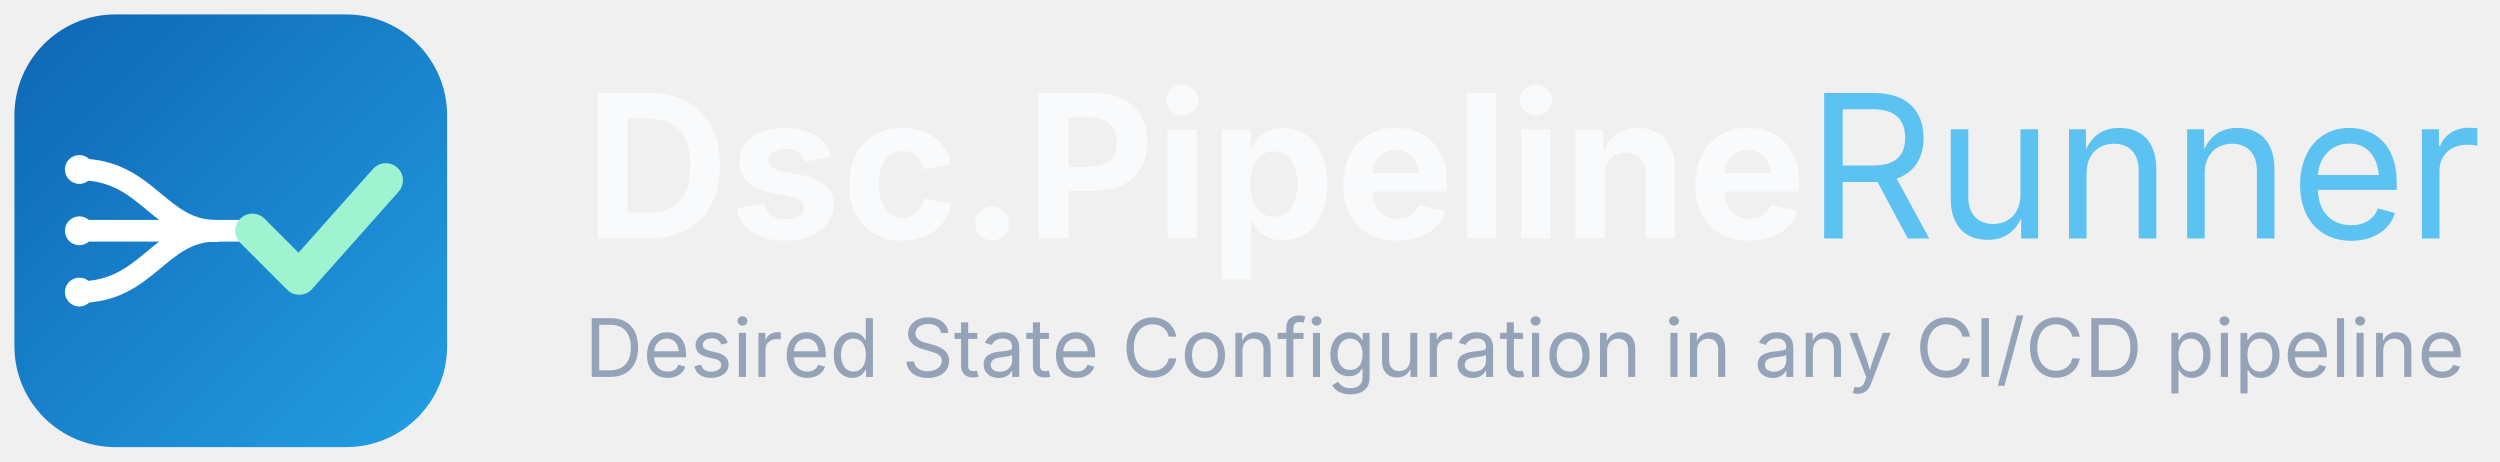
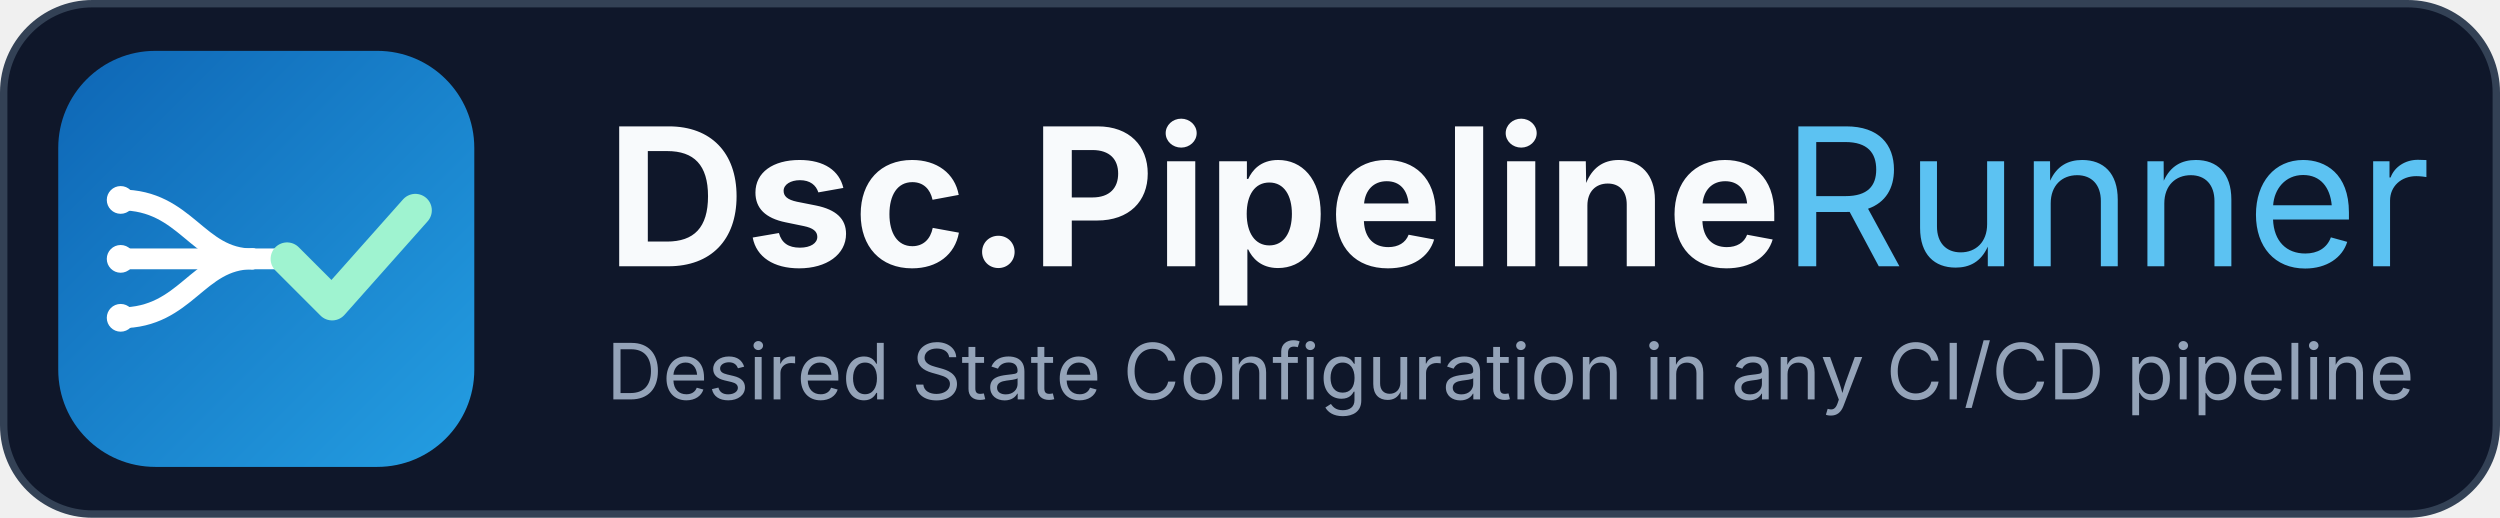
- <svg xmlns="http://www.w3.org/2000/svg" viewBox="0 0 650 120" width="650" height="120" role="img" aria-labelledby="t d">
+ <svg xmlns="http://www.w3.org/2000/svg" viewBox="-12 -10 676 140" width="676" height="140" role="img" aria-labelledby="t d">
+   <rect x="-11" y="-9" width="674" height="138" rx="24" fill="#0f172a" stroke="#334155" stroke-width="2" />
  <svg x="0" y="0" width="120" height="120" viewBox="0 0 256 256">
    <defs>
      <linearGradient id="tile" x1="0" y1="0" x2="1" y2="1">
        <stop offset="0" stop-color="#0e66b5" />
        <stop offset="1" stop-color="#249ee2" />
      </linearGradient>
    </defs>
    <rect x="8" y="8" width="240" height="240" rx="56" fill="url(#tile)" />
    <g fill="none" stroke="#ffffff" stroke-width="12" stroke-linecap="round" stroke-linejoin="round">
      <path d="M44 94 C 82 94, 88 128, 120 128" />
      <path d="M44 128 L 120 128" />
      <path d="M44 162 C 82 162, 88 128, 120 128" />
      <path d="M120 128 L 142 128" />
    </g>
    <g fill="#ffffff">
      <circle cx="44" cy="94" r="8" />
      <circle cx="44" cy="128" r="8" />
      <circle cx="44" cy="162" r="8" />
    </g>
    <path d="M140 128 L 166 154 L 214 100" fill="none" stroke="#9ff3d0" stroke-width="19" stroke-linecap="round" stroke-linejoin="round" />
  </svg>
  <path fill="#f8fafc" d="M168.73 62C180.23 62 187.17 54.89 187.17 43.06C187.17 31.28 180.23 24.17 168.86 24.17L155.43 24.17L155.43 62ZM163.17 55.32L163.17 30.85L168.40 30.85C175.64 30.85 179.45 34.60 179.45 43.06C179.45 51.56 175.64 55.32 168.35 55.32ZM204.08 62.56C211.52 62.56 216.77 58.83 216.77 53.24C216.77 49.20 214.13 46.69 208.65 45.57L203.54 44.56C200.85 44.00 199.89 43.01 199.89 41.59C199.89 39.88 201.82 38.72 204.30 38.72C207.07 38.72 208.67 40.09 209.28 42.02L216.04 40.82C214.97 36.20 210.93 33.26 204.20 33.26C197.02 33.26 192.27 36.61 192.27 42.07C192.27 46.31 194.96 49 200.45 50.12L205.35 51.13C207.83 51.64 209.00 52.55 209.00 54.05C209.00 55.75 207.20 56.97 204.30 56.97C201.18 56.97 199.35 55.68 198.62 53.01L191.53 54.23C192.52 59.51 197.22 62.56 204.08 62.56ZM234.62 62.56C241.43 62.56 246.22 58.88 247.29 52.91L240.21 51.62C239.60 54.69 237.64 56.57 234.70 56.57C230.63 56.57 228.50 52.99 228.50 47.91C228.50 42.78 230.63 39.25 234.70 39.25C237.64 39.25 239.52 41.08 240.16 44.02L247.24 42.70C246.17 36.86 241.35 33.26 234.62 33.26C226.06 33.26 220.73 39.15 220.73 47.93C220.73 56.67 226.06 62.56 234.62 62.56ZM257.96 62.48C260.44 62.48 262.35 60.58 262.35 58.12C262.35 55.65 260.44 53.75 257.96 53.75C255.47 53.75 253.56 55.65 253.56 58.12C253.56 60.58 255.47 62.48 257.96 62.48ZM270.07 62L277.81 62L277.81 49.63L284.64 49.63C293.35 49.63 298.35 44.43 298.35 36.94C298.35 29.50 293.43 24.17 284.82 24.17L270.07 24.17ZM277.81 43.39L277.81 30.57L283.37 30.57C288.12 30.57 290.35 33.13 290.35 36.94C290.35 40.75 288.12 43.39 283.40 43.39ZM303.58 62L311.20 62L311.20 33.61L303.58 33.61ZM307.39 29.91C309.68 29.91 311.58 28.18 311.58 26.00C311.58 23.84 309.68 22.09 307.39 22.09C305.08 22.09 303.20 23.84 303.20 26.00C303.20 28.18 305.08 29.91 307.39 29.91ZM317.67 72.61L325.29 72.61L325.29 57.46L325.52 57.46C326.59 59.74 328.92 62.48 333.57 62.48C340.12 62.48 345.12 57.30 345.12 47.86C345.12 38.16 339.92 33.26 333.62 33.26C328.79 33.26 326.56 36.13 325.52 38.39L325.16 38.39L325.16 33.61L317.67 33.61ZM331.23 56.36C327.35 56.36 325.11 52.96 325.11 47.83C325.11 42.68 327.32 39.35 331.23 39.35C335.22 39.35 337.33 42.86 337.33 47.83C337.33 52.83 335.19 56.36 331.23 56.36ZM363.28 62.56C369.88 62.56 374.40 59.49 375.79 54.76L368.89 53.47C368.07 55.65 366.07 56.82 363.40 56.82C359.57 56.82 356.98 54.43 356.80 49.79L376.22 49.79L376.22 47.65C376.22 37.96 370.31 33.26 362.89 33.26C354.59 33.26 349.26 39.20 349.26 47.96C349.26 56.92 354.59 62.56 363.28 62.56ZM356.85 45.01C357.16 41.51 359.34 39.00 362.97 39.00C366.50 39.00 368.51 41.31 368.89 45.01ZM389.05 24.17L381.43 24.17L381.43 62L389.05 62ZM395.52 62L403.14 62L403.14 33.61L395.52 33.61ZM399.33 29.91C401.62 29.91 403.52 28.18 403.52 26.00C403.52 23.84 401.62 22.09 399.33 22.09C397.02 22.09 395.14 23.84 395.14 26.00C395.14 28.18 397.02 29.91 399.33 29.91ZM417.23 45.57C417.23 41.81 419.49 39.63 422.74 39.63C425.94 39.63 427.87 41.74 427.87 45.27L427.87 62L435.49 62L435.49 43.95C435.49 37.29 431.63 33.26 425.74 33.26C421.37 33.26 418.50 35.52 416.90 39.48L416.80 33.61L409.61 33.61L409.61 62L417.23 62ZM454.81 62.56C461.41 62.56 465.93 59.49 467.33 54.76L460.42 53.47C459.61 55.65 457.60 56.82 454.94 56.82C451.10 56.82 448.51 54.43 448.33 49.79L467.76 49.79L467.76 47.65C467.76 37.96 461.84 33.26 454.43 33.26C446.13 33.26 440.79 39.20 440.79 47.96C440.79 56.92 446.13 62.56 454.81 62.56ZM448.38 45.01C448.69 41.51 450.87 39.00 454.50 39.00C458.03 39.00 460.04 41.31 460.42 45.01Z" />
  <path fill="#5cc2f2" d="M474.28 62L479.11 62L479.11 47.32L487.26 47.32C487.56 47.32 487.84 47.32 488.15 47.30L496.02 62L501.60 62L493.12 46.44C497.90 44.76 500.13 40.88 500.13 35.85C500.13 29.09 496.07 24.17 487.23 24.17L474.28 24.17ZM479.11 43.03L479.11 28.41L486.98 28.41C493.00 28.41 495.33 31.35 495.33 35.85C495.33 40.29 493.00 43.03 487.03 43.03ZM516.81 62.36C520.54 62.36 523.64 60.83 525.50 56.69L525.50 62L529.91 62L529.91 33.61L525.32 33.61L525.32 50.63C525.32 55.47 522.25 58.24 518.18 58.24C514.22 58.24 511.76 55.63 511.76 51.26L511.76 33.61L507.19 33.61L507.19 51.64C507.19 58.83 511.07 62.36 516.81 62.36ZM542.51 44.99C542.51 40.14 545.58 37.37 549.67 37.37C553.63 37.37 556.07 39.99 556.07 44.35L556.07 62L560.64 62L560.64 43.97C560.64 36.79 556.78 33.26 551.04 33.26C547.23 33.26 544.18 34.86 542.36 38.87L542.33 33.61L537.94 33.61L537.94 62L542.51 62ZM573.23 44.99C573.23 40.14 576.30 37.37 580.39 37.37C584.35 37.37 586.79 39.99 586.79 44.35L586.79 62L591.36 62L591.36 43.97C591.36 36.79 587.50 33.26 581.76 33.26C577.95 33.26 574.91 34.86 573.08 38.87L573.05 33.61L568.66 33.61L568.66 62L573.23 62ZM611.32 62.61C617.13 62.61 621.37 59.69 622.69 55.40L618.27 54.18C617.21 57.07 614.69 58.55 611.34 58.55C606.31 58.55 602.86 55.30 602.63 49.36L623.15 49.36L623.15 47.45C623.15 36.96 616.80 33.26 610.78 33.26C603.04 33.26 598.01 39.33 598.01 48.04C598.01 56.77 603.09 62.61 611.32 62.61ZM602.66 45.50C602.94 41.15 605.91 37.32 610.78 37.32C615.46 37.32 618.07 40.67 618.50 45.50ZM629.70 62L634.27 62L634.27 44.23C634.27 40.39 637.27 37.63 641.35 37.63C642.57 37.63 643.82 37.83 644.10 37.88L644.10 33.28C643.56 33.26 642.45 33.21 641.79 33.21C638.41 33.21 635.46 35.11 634.42 37.98L634.12 37.98L634.12 33.61L629.70 33.61Z" />
  <path fill="#94a3b8" d="M158.61 98C163.27 98 165.90 95.11 165.90 90.33C165.90 85.59 163.27 82.72 158.81 82.72L153.85 82.72L153.85 98ZM155.79 96.28L155.79 84.44L158.68 84.44C162.21 84.44 164.02 86.66 164.02 90.33C164.02 94.04 162.21 96.28 158.49 96.28ZM173.59 98.25C175.94 98.25 177.66 97.07 178.19 95.33L176.40 94.84C175.97 96.01 174.96 96.61 173.60 96.61C171.57 96.61 170.18 95.29 170.09 92.89L178.37 92.89L178.37 92.12C178.37 87.89 175.81 86.39 173.38 86.39C170.25 86.39 168.22 88.84 168.22 92.36C168.22 95.89 170.27 98.25 173.59 98.25ZM170.10 91.33C170.21 89.58 171.41 88.03 173.38 88.03C175.27 88.03 176.32 89.39 176.50 91.33ZM184.92 98.25C187.60 98.25 189.44 96.78 189.44 94.77C189.44 93.20 188.46 92.17 186.38 91.67L184.65 91.26C183.31 90.95 182.72 90.47 182.72 89.62C182.72 88.67 183.75 87.96 185.11 87.96C186.59 87.96 187.23 88.76 187.55 89.58L189.22 89.15C188.70 87.54 187.46 86.39 185.10 86.39C182.66 86.39 180.85 87.77 180.85 89.74C180.85 91.35 181.85 92.37 183.93 92.86L185.84 93.31C186.97 93.58 187.52 94.10 187.52 94.89C187.52 95.84 186.49 96.63 184.89 96.63C183.52 96.63 182.59 96.06 182.26 94.80L180.51 95.22C180.92 97.20 182.56 98.25 184.92 98.25ZM192.10 98L193.95 98L193.95 86.54L192.10 86.54ZM193.04 84.66C193.74 84.66 194.33 84.12 194.33 83.44C194.33 82.76 193.74 82.22 193.04 82.22C192.34 82.22 191.75 82.76 191.75 83.44C191.75 84.12 192.34 84.66 193.04 84.66ZM197.19 98L199.03 98L199.03 90.82C199.03 89.27 200.24 88.16 201.90 88.16C202.39 88.16 202.89 88.24 203.00 88.26L203.00 86.40C202.79 86.39 202.34 86.37 202.07 86.37C200.71 86.37 199.52 87.14 199.10 88.30L198.97 88.30L198.97 86.54L197.19 86.54ZM209.91 98.25C212.26 98.25 213.97 97.07 214.51 95.33L212.72 94.84C212.29 96.01 211.28 96.61 209.92 96.61C207.89 96.61 206.50 95.29 206.41 92.89L214.69 92.89L214.69 92.12C214.69 87.89 212.13 86.39 209.70 86.39C206.57 86.39 204.54 88.84 204.54 92.36C204.54 95.89 206.59 98.25 209.91 98.25ZM206.42 91.33C206.53 89.58 207.73 88.03 209.70 88.03C211.59 88.03 212.64 89.39 212.82 91.33ZM221.63 98.25C223.82 98.25 224.59 96.86 224.97 96.23L225.17 96.23L225.17 98L226.96 98L226.96 82.72L225.11 82.72L225.11 88.37L224.97 88.37C224.59 87.77 223.88 86.39 221.64 86.39C218.78 86.39 216.78 88.67 216.78 92.30C216.78 95.95 218.77 98.25 221.63 98.25ZM221.91 96.60C219.77 96.60 218.66 94.69 218.66 92.28C218.66 89.90 219.74 88.04 221.91 88.04C224.02 88.04 225.13 89.75 225.13 92.28C225.13 94.83 223.99 96.60 221.91 96.60ZM241.22 98.27C244.75 98.27 246.77 96.34 246.77 93.84C246.77 90.99 244.08 90.06 242.44 89.61L240.91 89.19C239.79 88.88 238.00 88.32 238.00 86.72C238.00 85.29 239.31 84.24 241.29 84.24C243.11 84.24 244.48 85.09 244.65 86.58L246.56 86.58C246.47 84.27 244.37 82.52 241.35 82.52C238.40 82.52 236.10 84.23 236.10 86.81C236.10 88.84 237.54 90.10 240.00 90.80L241.84 91.32C243.48 91.79 244.87 92.33 244.87 93.81C244.87 95.44 243.29 96.52 241.22 96.52C239.42 96.52 237.83 95.73 237.67 94.00L235.67 94.00C235.85 96.56 237.91 98.27 241.22 98.27ZM254.09 86.54L251.73 86.54L251.73 83.81L249.88 83.81L249.88 86.54L248.16 86.54L248.16 88.12L249.88 88.12L249.88 95.17C249.88 97.05 251.05 98.14 253.03 98.14C253.50 98.14 254.03 98.07 254.41 97.94L254.03 96.38C253.72 96.44 253.32 96.50 253.08 96.50C252.11 96.50 251.73 96.05 251.73 95.03L251.73 88.12L254.09 88.12ZM259.66 98.27C261.59 98.27 262.67 97.25 263.06 96.44L263.18 96.44L263.18 98L265.00 98L265.00 90.44C265.00 86.86 262.24 86.39 260.70 86.39C258.93 86.39 256.96 87.03 256.08 89.11L257.85 89.69C258.21 88.89 259.10 88.01 260.75 88.01C262.34 88.01 263.15 88.83 263.15 90.26L263.15 90.32C263.15 91.17 262.25 91.11 260.21 91.37C258.09 91.63 255.75 92.11 255.75 94.74C255.75 97.00 257.48 98.27 259.66 98.27ZM259.97 96.64C258.60 96.64 257.60 96.02 257.60 94.83C257.60 93.53 258.78 93.10 260.13 92.92C260.83 92.83 262.84 92.63 263.15 92.27L263.15 93.86C263.15 95.26 262.01 96.64 259.97 96.64ZM272.75 86.54L270.39 86.54L270.39 83.81L268.55 83.81L268.55 86.54L266.82 86.54L266.82 88.12L268.55 88.12L268.55 95.17C268.55 97.05 269.71 98.14 271.69 98.14C272.17 98.14 272.69 98.07 273.07 97.94L272.69 96.38C272.38 96.44 271.98 96.50 271.75 96.50C270.77 96.50 270.39 96.05 270.39 95.03L270.39 88.12L272.75 88.12ZM279.93 98.25C282.28 98.25 283.99 97.07 284.52 95.33L282.74 94.84C282.31 96.01 281.29 96.61 279.94 96.61C277.91 96.61 276.51 95.29 276.42 92.89L284.71 92.89L284.71 92.12C284.71 87.89 282.14 86.39 279.71 86.39C276.58 86.39 274.55 88.84 274.55 92.36C274.55 95.89 276.61 98.25 279.93 98.25ZM276.43 91.33C276.54 89.58 277.74 88.03 279.71 88.03C281.60 88.03 282.66 89.39 282.83 91.33ZM299.67 98.21C302.79 98.21 305.30 96.30 305.83 93.19L303.88 93.19C303.45 95.27 301.67 96.40 299.67 96.40C296.93 96.40 294.79 94.28 294.79 90.37C294.79 86.45 296.92 84.32 299.67 84.32C301.66 84.32 303.45 85.44 303.88 87.53L305.83 87.53C305.29 84.38 302.76 82.52 299.67 82.52C295.75 82.52 292.89 85.52 292.89 90.37C292.89 95.21 295.75 98.21 299.67 98.21ZM313.26 98.25C316.39 98.25 318.50 95.88 318.50 92.34C318.50 88.75 316.39 86.39 313.26 86.39C310.15 86.39 308.04 88.75 308.04 92.34C308.04 95.88 310.15 98.25 313.26 98.25ZM313.26 96.60C310.98 96.60 309.92 94.60 309.92 92.34C309.92 90.05 310.98 88.04 313.26 88.04C315.58 88.04 316.64 90.06 316.64 92.34C316.64 94.60 315.58 96.60 313.26 96.60ZM323.04 91.13C323.04 89.17 324.28 88.05 325.93 88.05C327.53 88.05 328.51 89.11 328.51 90.87L328.51 98L330.36 98L330.36 90.72C330.36 87.82 328.80 86.39 326.48 86.39C324.94 86.39 323.71 87.04 322.97 88.66L322.96 86.54L321.19 86.54L321.19 98L323.04 98ZM338.93 86.54L336.28 86.54L336.28 85.42C336.28 84.31 336.78 83.72 337.91 83.72C338.43 83.72 338.71 83.83 338.91 83.89L339.42 82.31C339.14 82.19 338.57 82.00 337.70 82.00C336.03 82.00 334.44 83.02 334.44 85.01L334.44 86.54L332.18 86.54L332.18 88.12L334.44 88.12L334.44 98L336.28 98L336.28 88.12L338.93 88.12ZM341.37 98L343.21 98L343.21 86.54L341.37 86.54ZM342.30 84.66C343.01 84.66 343.59 84.12 343.59 83.44C343.59 82.76 343.01 82.22 342.30 82.22C341.60 82.22 341.02 82.76 341.02 83.44C341.02 84.12 341.60 84.66 342.30 84.66ZM351.10 102.53C353.89 102.53 356.09 101.26 356.09 98.30L356.09 86.54L354.30 86.54L354.30 88.37L354.13 88.37C353.74 87.76 353.00 86.39 350.78 86.39C347.92 86.39 345.90 88.67 345.90 92.22C345.90 95.82 347.99 97.82 350.74 97.82C352.96 97.82 353.68 96.55 354.07 95.90L354.25 95.90L354.25 98.19C354.25 100.08 352.93 100.92 351.10 100.92C349.08 100.92 348.36 99.90 347.88 99.23L346.38 100.19C347.09 101.46 348.56 102.53 351.10 102.53ZM351.05 96.17C348.90 96.17 347.78 94.53 347.78 92.18C347.78 89.89 348.86 88.04 351.05 88.04C353.16 88.04 354.27 89.75 354.27 92.18C354.27 94.68 353.13 96.17 351.05 96.17ZM363.22 98.14C364.73 98.14 365.98 97.53 366.73 95.86L366.73 98L368.51 98L368.51 86.54L366.66 86.54L366.66 93.41C366.66 95.36 365.41 96.48 363.77 96.48C362.17 96.48 361.18 95.43 361.18 93.66L361.18 86.54L359.33 86.54L359.33 93.82C359.33 96.72 360.90 98.14 363.22 98.14ZM371.75 98L373.60 98L373.60 90.82C373.60 89.27 374.81 88.16 376.46 88.16C376.95 88.16 377.45 88.24 377.57 88.26L377.57 86.40C377.35 86.39 376.90 86.37 376.63 86.37C375.27 86.37 374.08 87.14 373.66 88.30L373.54 88.30L373.54 86.54L371.75 86.54ZM382.87 98.27C384.80 98.27 385.88 97.25 386.27 96.44L386.39 96.44L386.39 98L388.21 98L388.21 90.44C388.21 86.86 385.45 86.39 383.91 86.39C382.14 86.39 380.17 87.03 379.29 89.11L381.06 89.69C381.42 88.89 382.31 88.01 383.96 88.01C385.55 88.01 386.36 88.83 386.36 90.26L386.36 90.32C386.36 91.17 385.46 91.11 383.42 91.37C381.30 91.63 378.96 92.11 378.96 94.74C378.96 97.00 380.69 98.27 382.87 98.27ZM383.18 96.64C381.81 96.64 380.82 96.02 380.82 94.83C380.82 93.53 382.00 93.10 383.34 92.92C384.05 92.83 386.06 92.63 386.36 92.27L386.36 93.86C386.36 95.26 385.23 96.64 383.18 96.64ZM395.96 86.54L393.60 86.54L393.60 83.81L391.76 83.81L391.76 86.54L390.03 86.54L390.03 88.12L391.76 88.12L391.76 95.17C391.76 97.05 392.93 98.14 394.90 98.14C395.38 98.14 395.90 98.07 396.28 97.94L395.90 96.38C395.59 96.44 395.19 96.50 394.96 96.50C393.98 96.50 393.60 96.05 393.60 95.03L393.60 88.12L395.96 88.12ZM398.32 98L400.17 98L400.17 86.54L398.32 86.54ZM399.25 84.66C399.96 84.66 400.54 84.12 400.54 83.44C400.54 82.76 399.96 82.22 399.25 82.22C398.56 82.22 397.97 82.76 397.97 83.44C397.97 84.12 398.56 84.66 399.25 84.66ZM408.07 98.25C411.20 98.25 413.31 95.88 413.31 92.34C413.31 88.75 411.20 86.39 408.07 86.39C404.95 86.39 402.85 88.75 402.85 92.34C402.85 95.88 404.95 98.25 408.07 98.25ZM408.07 96.60C405.78 96.60 404.73 94.60 404.73 92.34C404.73 90.05 405.78 88.04 408.07 88.04C410.39 88.04 411.44 90.06 411.44 92.34C411.44 94.60 410.39 96.60 408.07 96.60ZM417.84 91.13C417.84 89.17 419.08 88.05 420.73 88.05C422.33 88.05 423.32 89.11 423.32 90.87L423.32 98L425.16 98L425.16 90.72C425.16 87.82 423.61 86.39 421.29 86.39C419.75 86.39 418.52 87.04 417.78 88.66L417.77 86.54L416.00 86.54L416.00 98L417.84 98ZM434.31 98L436.16 98L436.16 86.54L434.31 86.54ZM435.24 84.66C435.95 84.66 436.54 84.12 436.54 83.44C436.54 82.76 435.95 82.22 435.24 82.22C434.55 82.22 433.96 82.76 433.96 83.44C433.96 84.12 434.55 84.66 435.24 84.66ZM441.24 91.13C441.24 89.17 442.48 88.05 444.13 88.05C445.73 88.05 446.72 89.11 446.72 90.87L446.72 98L448.56 98L448.56 90.72C448.56 87.82 447.00 86.39 444.69 86.39C443.15 86.39 441.92 87.04 441.18 88.66L441.17 86.54L439.40 86.54L439.40 98L441.24 98ZM460.92 98.27C462.86 98.27 463.93 97.25 464.32 96.44L464.45 96.44L464.45 98L466.26 98L466.26 90.44C466.26 86.86 463.50 86.39 461.97 86.39C460.19 86.39 458.22 87.03 457.34 89.11L459.11 89.69C459.47 88.89 460.37 88.01 462.02 88.01C463.61 88.01 464.42 88.83 464.42 90.26L464.42 90.32C464.42 91.17 463.51 91.11 461.47 91.37C459.35 91.63 457.01 92.11 457.01 94.74C457.01 97.00 458.75 98.27 460.92 98.27ZM461.24 96.64C459.86 96.64 458.87 96.02 458.87 94.83C458.87 93.53 460.05 93.10 461.39 92.92C462.10 92.83 464.11 92.63 464.42 92.27L464.42 93.86C464.42 95.26 463.28 96.64 461.24 96.64ZM471.35 91.13C471.35 89.17 472.59 88.05 474.24 88.05C475.84 88.05 476.82 89.11 476.82 90.87L476.82 98L478.67 98L478.67 90.72C478.67 87.82 477.11 86.39 474.79 86.39C473.25 86.39 472.02 87.04 471.29 88.66L471.28 86.54L469.50 86.54L469.50 98L471.35 98ZM481.72 102.15C481.92 102.25 482.42 102.37 483.08 102.37C484.70 102.37 485.81 101.54 486.50 99.71L491.54 86.54L489.53 86.54L487.07 93.33C486.71 94.33 486.44 95.32 486.19 96.28C485.92 95.32 485.66 94.34 485.30 93.33L482.86 86.54L480.84 86.54L485.22 98.06L484.89 99.02C484.33 100.66 483.52 100.90 482.39 100.60L482.20 100.55ZM506.03 98.21C509.15 98.21 511.66 96.30 512.19 93.19L510.24 93.19C509.81 95.27 508.03 96.40 506.03 96.40C503.29 96.40 501.15 94.28 501.15 90.37C501.15 86.45 503.28 84.32 506.03 84.32C508.02 84.32 509.81 85.44 510.24 87.53L512.19 87.53C511.65 84.38 509.12 82.52 506.03 82.52C502.11 82.52 499.25 85.52 499.25 90.37C499.25 95.21 502.11 98.21 506.03 98.21ZM517.13 82.72L515.18 82.72L515.18 98L517.13 98ZM526.07 82.00L524.37 82.00L519.45 100.30L521.15 100.30ZM534.57 98.21C537.70 98.21 540.20 96.30 540.74 93.19L538.79 93.19C538.36 95.27 536.57 96.40 534.57 96.40C531.84 96.40 529.69 94.28 529.69 90.37C529.69 86.45 531.83 84.32 534.57 84.32C536.56 84.32 538.36 85.44 538.79 87.53L540.74 87.53C540.19 84.38 537.67 82.52 534.57 82.52C530.66 82.52 527.80 85.52 527.80 90.37C527.80 95.21 530.66 98.21 534.57 98.21ZM548.50 98C553.15 98 555.79 95.11 555.79 90.33C555.79 85.59 553.15 82.72 548.69 82.72L543.73 82.72L543.73 98ZM545.68 96.28L545.68 84.44L548.56 84.44C552.10 84.44 553.90 86.66 553.90 90.33C553.90 94.04 552.10 96.28 548.38 96.28ZM564.57 102.29L566.41 102.29L566.41 96.23L566.56 96.23C566.93 96.86 567.70 98.25 569.89 98.25C572.75 98.25 574.74 95.95 574.74 92.30C574.74 88.67 572.74 86.39 569.88 86.39C567.64 86.39 566.93 87.77 566.56 88.37L566.35 88.37L566.35 86.54L564.57 86.54ZM569.61 96.60C567.53 96.60 566.39 94.83 566.39 92.28C566.39 89.75 567.50 88.04 569.61 88.04C571.78 88.04 572.86 89.90 572.86 92.28C572.86 94.69 571.75 96.60 569.61 96.60ZM577.42 98L579.27 98L579.27 86.54L577.42 86.54ZM578.36 84.66C579.06 84.66 579.65 84.12 579.65 83.44C579.65 82.76 579.06 82.22 578.36 82.22C577.66 82.22 577.08 82.76 577.08 83.44C577.08 84.12 577.66 84.66 578.36 84.66ZM582.51 102.29L584.36 102.29L584.36 96.23L584.50 96.23C584.88 96.86 585.65 98.25 587.83 98.25C590.69 98.25 592.68 95.95 592.68 92.30C592.68 88.67 590.68 86.39 587.82 86.39C585.59 86.39 584.88 87.77 584.50 88.37L584.29 88.37L584.29 86.54L582.51 86.54ZM587.56 96.60C585.47 96.60 584.34 94.83 584.34 92.28C584.34 89.75 585.44 88.04 587.56 88.04C589.73 88.04 590.81 89.90 590.81 92.28C590.81 94.69 589.70 96.60 587.56 96.60ZM600.19 98.25C602.54 98.25 604.25 97.07 604.78 95.33L603.00 94.84C602.57 96.01 601.55 96.61 600.20 96.61C598.17 96.61 596.77 95.29 596.68 92.89L604.97 92.89L604.97 92.12C604.97 87.89 602.40 86.39 599.97 86.39C596.85 86.39 594.81 88.84 594.81 92.36C594.81 95.89 596.87 98.25 600.19 98.25ZM596.69 91.33C596.80 89.58 598.00 88.03 599.97 88.03C601.86 88.03 602.92 89.39 603.09 91.33ZM609.46 82.72L607.61 82.72L607.61 98L609.46 98ZM612.70 98L614.54 98L614.54 86.54L612.70 86.54ZM613.63 84.66C614.34 84.66 614.92 84.12 614.92 83.44C614.92 82.76 614.34 82.22 613.63 82.22C612.93 82.22 612.35 82.76 612.35 83.44C612.35 84.12 612.93 84.66 613.63 84.66ZM619.63 91.13C619.63 89.17 620.87 88.05 622.52 88.05C624.12 88.05 625.10 89.11 625.10 90.87L625.10 98L626.95 98L626.95 90.72C626.95 87.82 625.39 86.39 623.07 86.39C621.54 86.39 620.31 87.04 619.57 88.66L619.56 86.54L617.78 86.54L617.78 98L619.63 98ZM635.01 98.25C637.36 98.25 639.07 97.07 639.60 95.33L637.82 94.84C637.39 96.01 636.37 96.61 635.02 96.61C632.99 96.61 631.60 95.29 631.50 92.89L639.79 92.89L639.79 92.12C639.79 87.89 637.23 86.39 634.79 86.39C631.67 86.39 629.64 88.84 629.64 92.36C629.64 95.89 631.69 98.25 635.01 98.25ZM631.51 91.33C631.63 89.58 632.83 88.03 634.79 88.03C636.68 88.03 637.74 89.39 637.91 91.33Z" />
</svg>
